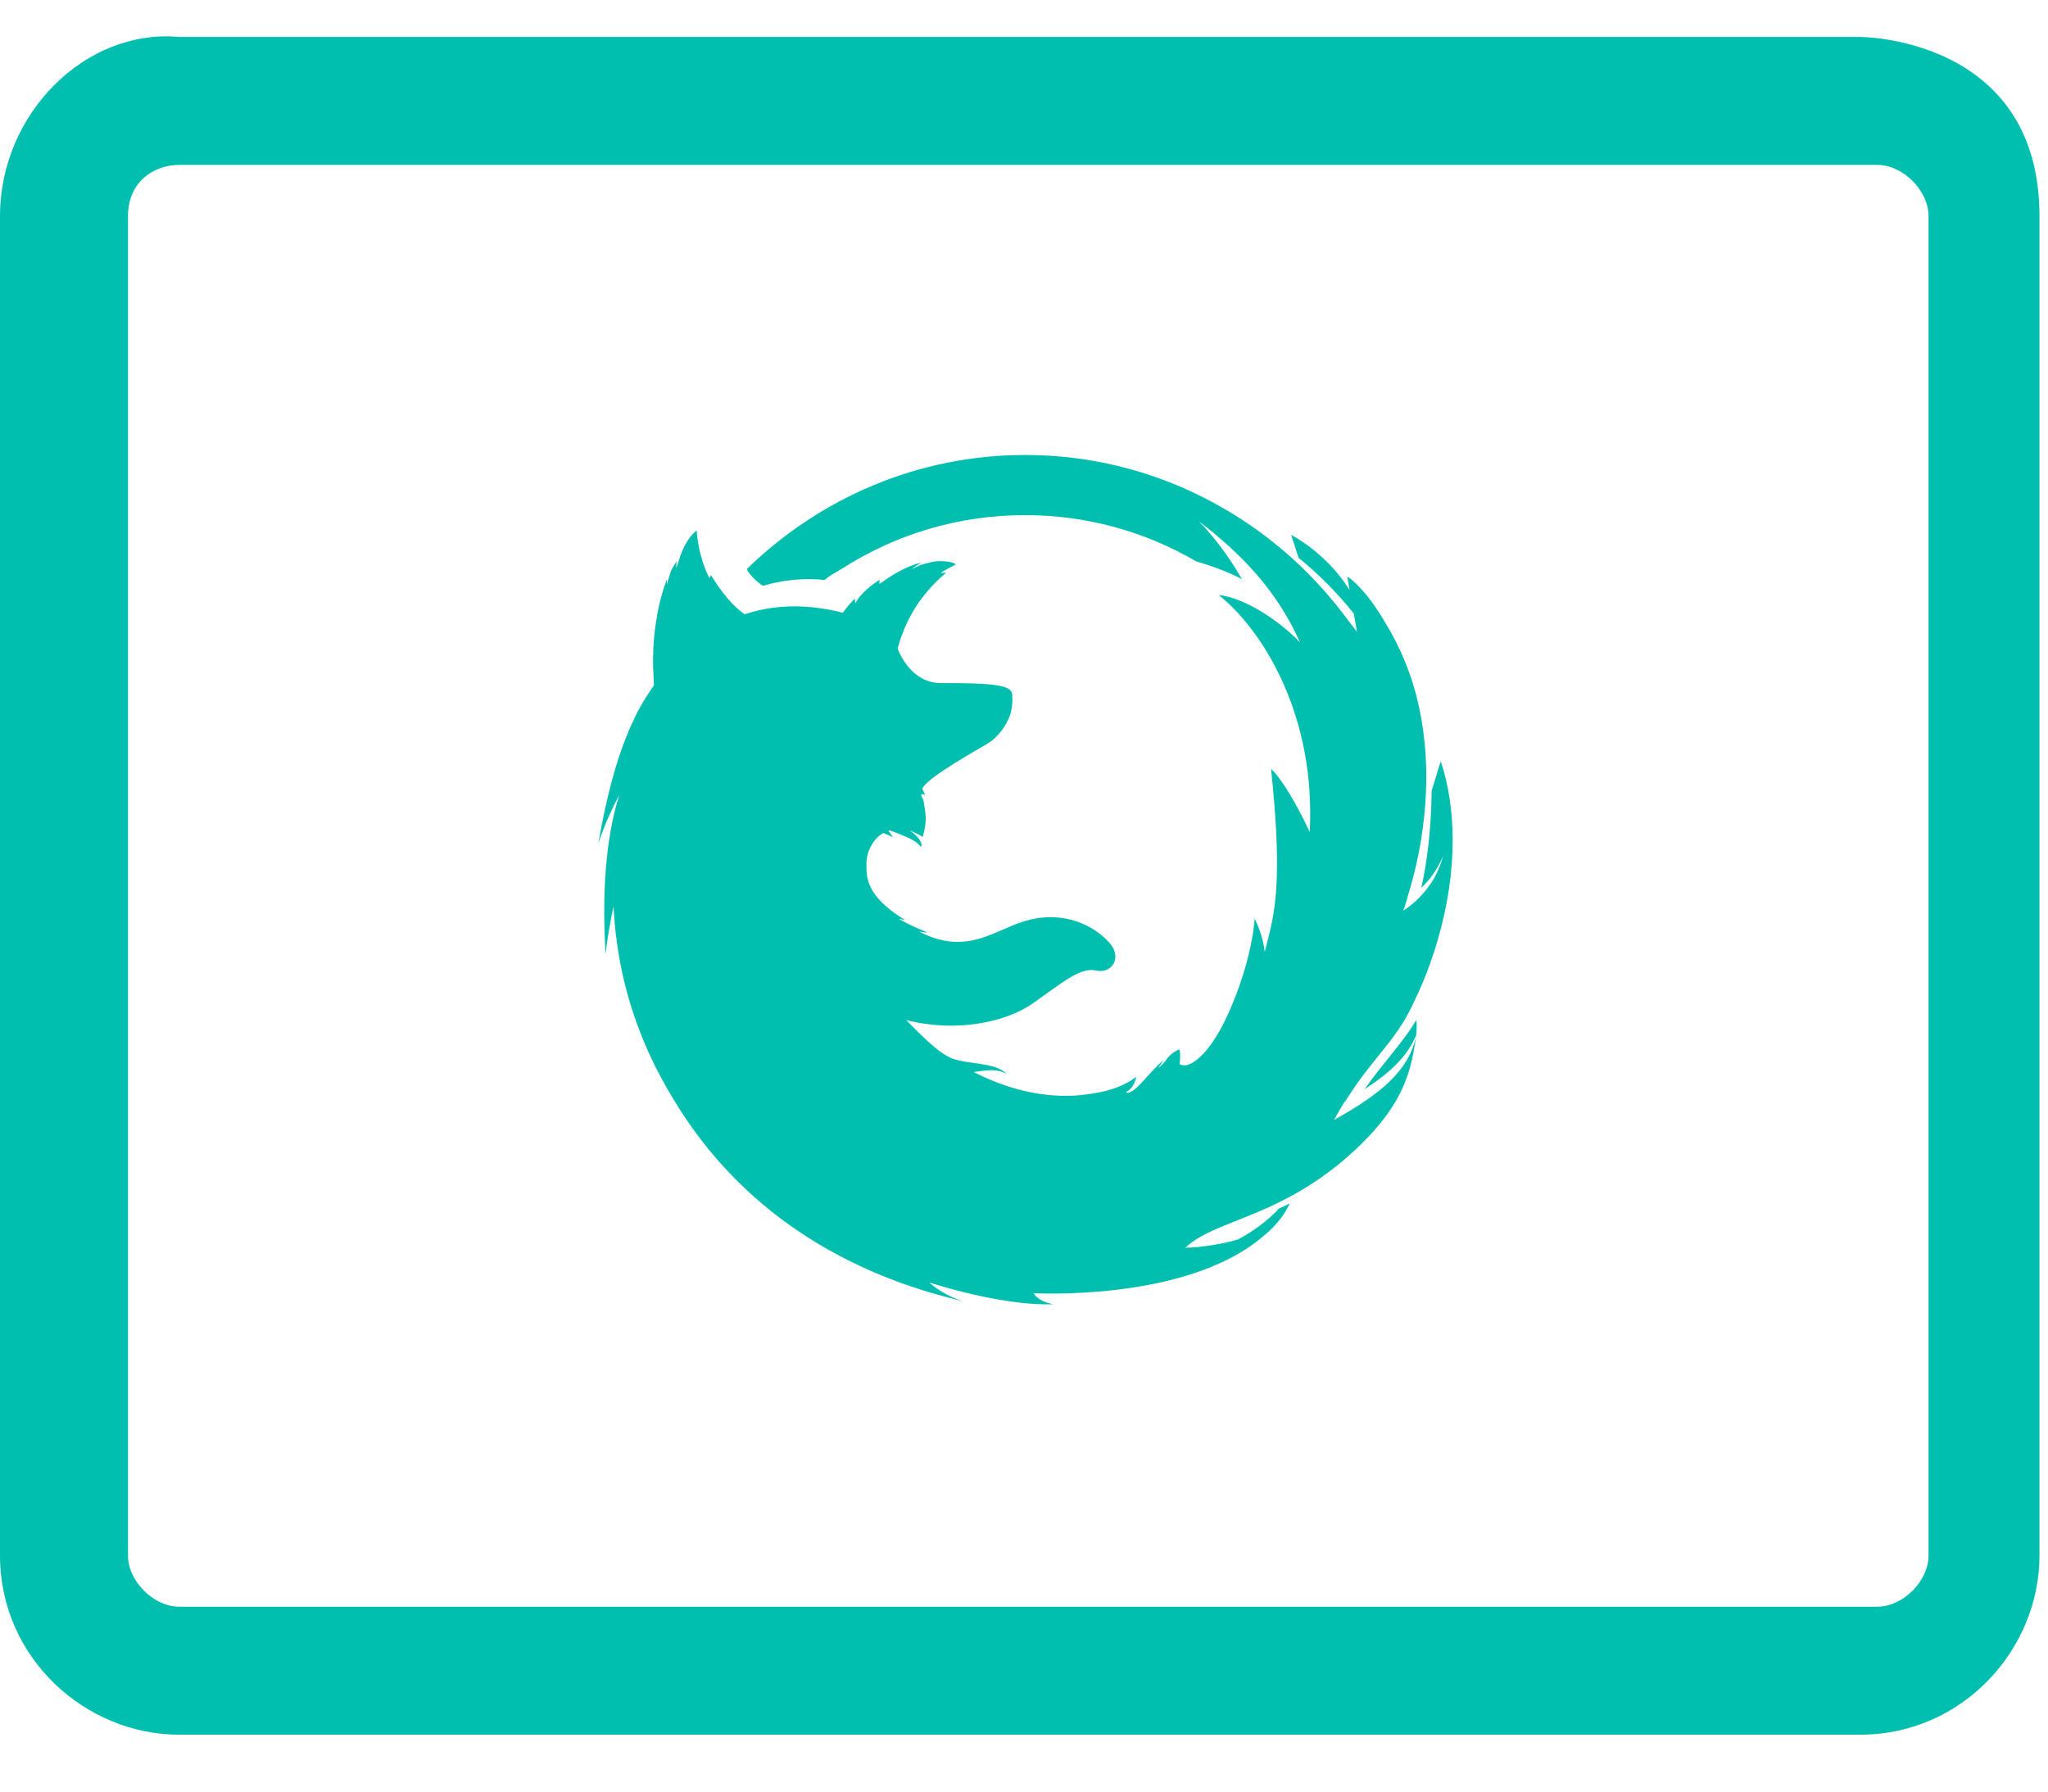
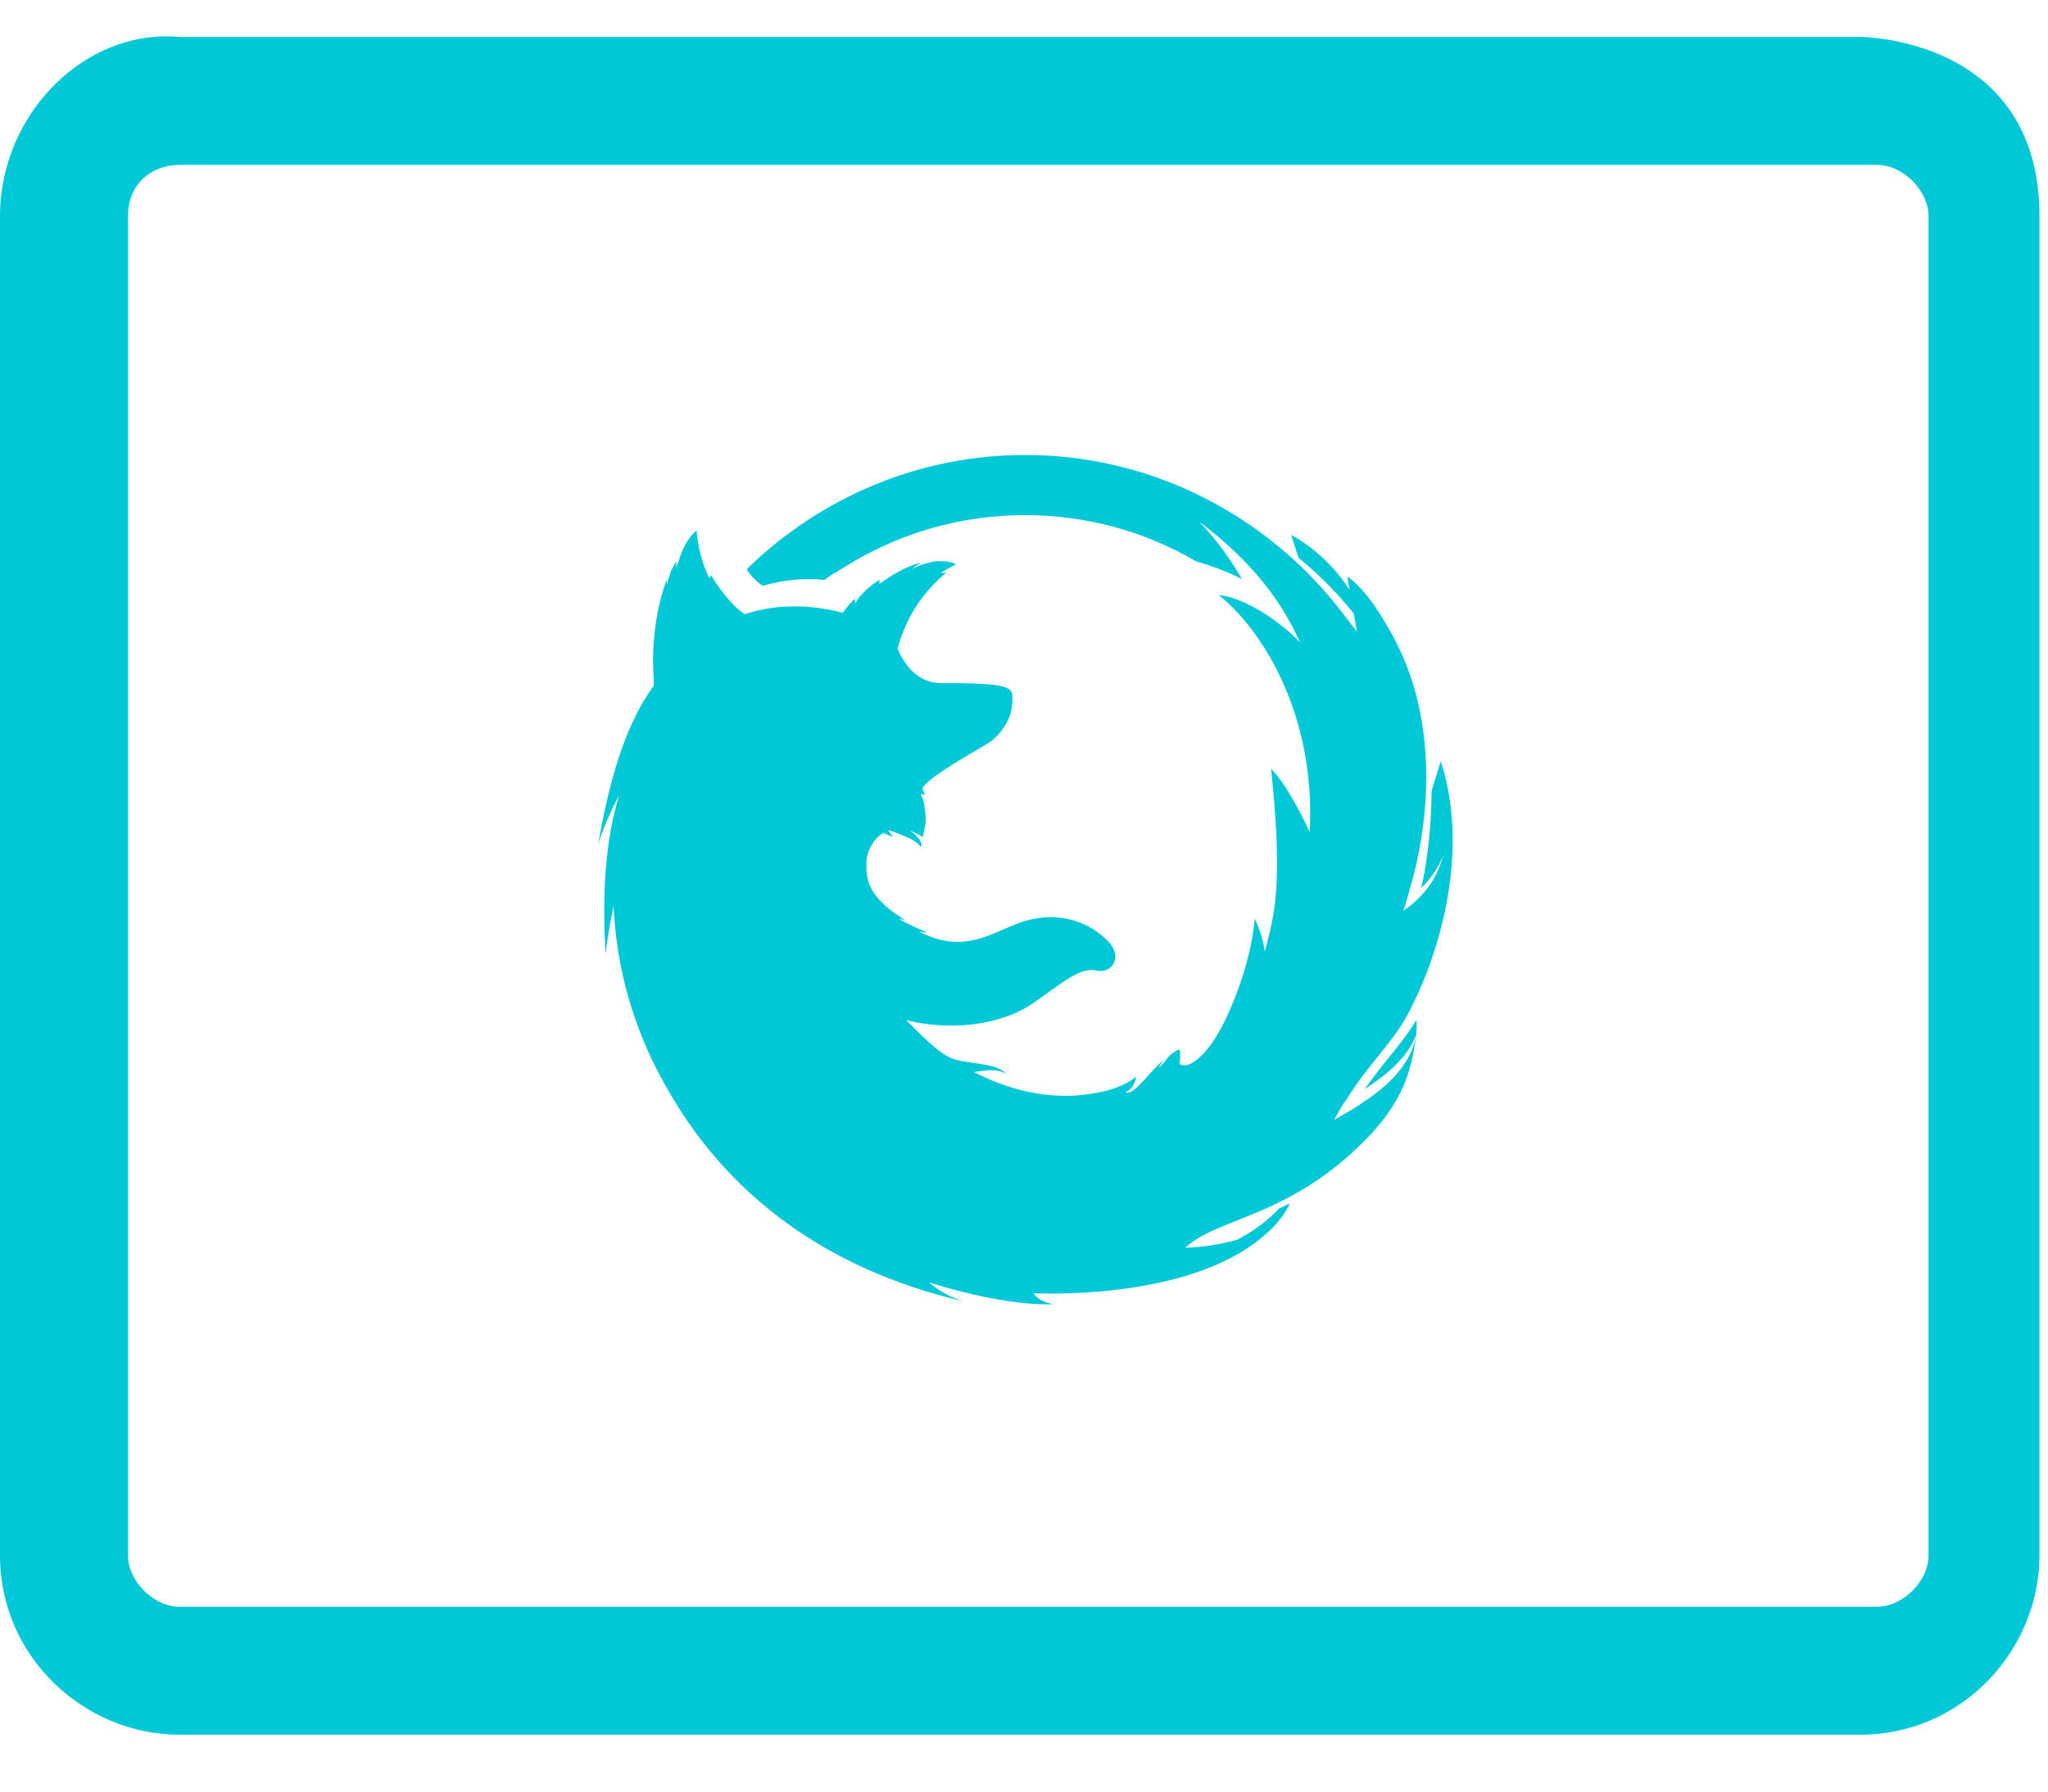
<svg xmlns="http://www.w3.org/2000/svg" width="24px" height="21px" viewBox="0 0 24 21" version="1.1">
  <defs />
  <g id="Page-1-Copy-3" stroke="none" stroke-width="1" fill="none" fill-rule="evenodd">
-     <path d="M15.807,6.77 C15.799,6.763 15.795,6.76 15.795,6.76 C15.802,6.766 15.81,6.772 15.817,6.779 C15.824,6.785 15.832,6.792 15.839,6.8 C15.811,6.773 15.795,6.76 15.795,6.76 C15.802,6.768 15.809,6.776 15.816,6.784 C15.798,6.767 15.788,6.758 15.788,6.758 C15.788,6.758 15.798,6.816 15.816,6.918 C15.545,6.478 15.131,6.27 15.131,6.27 C15.131,6.27 15.165,6.38 15.218,6.539 C15.463,6.737 15.678,6.959 15.865,7.192 C15.865,7.196 15.866,7.2 15.867,7.204 C15.877,7.266 15.889,7.333 15.902,7.405 C15.868,7.36 15.834,7.316 15.798,7.271 C15.409,6.741 14.919,6.295 14.351,5.966 C14.356,5.967 14.347,5.965 14.351,5.966 C13.661,5.563 12.864,5.333 12.014,5.333 C10.754,5.333 9.608,5.839 8.757,6.665 C8.734,6.688 8.896,6.852 8.944,6.866 C9.184,6.793 9.454,6.774 9.662,6.798 C9.762,6.719 9.747,6.742 9.853,6.673 L9.854,6.674 C10.495,6.26 11.237,6.038 12.012,6.038 C12.726,6.038 13.411,6.226 14.016,6.579 C14.175,6.626 14.376,6.695 14.554,6.788 C14.369,6.466 14.18,6.244 14.048,6.109 C14.599,6.529 14.898,6.907 15.094,7.252 C15.11,7.28 15.125,7.308 15.14,7.335 C15.174,7.401 15.206,7.466 15.235,7.53 C15.047,7.331 14.757,7.126 14.503,7.03 C14.482,7.022 14.462,7.015 14.442,7.009 C14.385,6.991 14.331,6.979 14.281,6.975 C14.684,7.285 15.345,8.17 15.354,9.509 L15.354,9.531 C15.354,9.604 15.352,9.677 15.348,9.752 C15.274,9.59 15.156,9.365 15.044,9.198 C15.016,9.156 14.988,9.118 14.962,9.085 C14.939,9.056 14.916,9.031 14.895,9.012 C15.015,10.139 14.96,10.578 14.886,10.898 C14.879,10.928 14.872,10.956 14.865,10.985 C14.85,11.043 14.835,11.099 14.821,11.157 C14.816,11.114 14.809,11.074 14.8,11.036 C14.779,10.948 14.75,10.875 14.726,10.817 C14.718,10.799 14.71,10.781 14.703,10.766 C14.703,10.766 14.695,10.97 14.604,11.3 C14.56,11.461 14.495,11.652 14.401,11.864 C14.238,12.234 14.07,12.41 13.956,12.466 C13.919,12.485 13.888,12.49 13.864,12.486 C13.837,12.484 13.823,12.473 13.823,12.471 C13.826,12.445 13.829,12.418 13.83,12.393 C13.831,12.357 13.829,12.324 13.82,12.3 C13.82,12.3 13.729,12.332 13.67,12.417 C13.646,12.452 13.616,12.485 13.575,12.517 C13.568,12.522 13.641,12.422 13.635,12.426 C13.6,12.456 13.562,12.491 13.524,12.532 C13.483,12.575 13.443,12.62 13.406,12.661 C13.315,12.76 13.238,12.834 13.192,12.8 C13.222,12.791 13.249,12.767 13.27,12.735 C13.292,12.703 13.308,12.662 13.315,12.622 C13.26,12.662 13.121,12.769 12.808,12.817 C12.75,12.826 12.607,12.852 12.401,12.843 C12.151,12.832 11.808,12.77 11.412,12.566 C11.494,12.556 11.61,12.53 11.714,12.555 C11.742,12.562 11.77,12.572 11.795,12.588 C11.784,12.576 11.771,12.565 11.756,12.555 C11.621,12.458 11.364,12.474 11.175,12.413 C10.994,12.353 10.757,12.091 10.62,11.958 C10.671,11.97 10.722,11.981 10.774,11.99 C10.81,11.996 10.845,12.001 10.881,12.005 C10.936,12.012 10.992,12.017 11.047,12.02 C11.462,12.038 11.856,11.936 12.111,11.756 C12.457,11.512 12.662,11.334 12.846,11.376 C12.863,11.38 12.88,11.381 12.897,11.381 C12.904,11.381 12.911,11.381 12.918,11.38 C13.019,11.369 13.086,11.282 13.067,11.179 C13.061,11.14 13.042,11.099 13.008,11.059 C12.911,10.943 12.717,10.8 12.453,10.761 C12.332,10.743 12.198,10.747 12.05,10.785 C11.781,10.854 11.542,11.039 11.226,11.04 C11.12,11.041 11.006,11.021 10.879,10.969 C10.848,10.956 10.816,10.942 10.784,10.926 C10.752,10.909 10.89,10.945 10.855,10.924 C10.758,10.887 10.582,10.804 10.538,10.772 C10.531,10.767 10.611,10.787 10.603,10.782 C10.123,10.489 10.154,10.255 10.154,10.11 C10.154,10.052 10.172,9.983 10.206,9.92 C10.239,9.857 10.287,9.8 10.351,9.764 C10.391,9.778 10.422,9.792 10.441,9.802 C10.455,9.808 10.463,9.813 10.463,9.813 C10.463,9.813 10.458,9.805 10.451,9.794 C10.44,9.777 10.423,9.752 10.411,9.737 C10.416,9.735 10.42,9.734 10.425,9.733 C10.459,9.744 10.517,9.766 10.572,9.789 C10.61,9.805 10.647,9.821 10.673,9.834 C10.761,9.879 10.79,9.926 10.79,9.926 C10.79,9.926 10.81,9.913 10.789,9.866 C10.785,9.858 10.777,9.843 10.762,9.824 C10.743,9.799 10.712,9.768 10.663,9.737 C10.665,9.737 10.666,9.737 10.667,9.737 C10.713,9.755 10.761,9.779 10.814,9.81 C10.816,9.797 10.819,9.785 10.822,9.772 C10.822,9.77 10.823,9.769 10.823,9.767 C10.824,9.764 10.825,9.761 10.826,9.759 C10.828,9.748 10.831,9.737 10.833,9.726 C10.837,9.707 10.841,9.687 10.844,9.666 C10.849,9.621 10.851,9.569 10.841,9.504 C10.825,9.403 10.827,9.377 10.802,9.34 C10.782,9.309 10.808,9.295 10.841,9.323 C10.833,9.298 10.822,9.273 10.809,9.248 C10.809,9.248 10.809,9.248 10.809,9.247 C10.812,9.233 10.824,9.216 10.843,9.196 C10.847,9.191 10.853,9.185 10.859,9.18 C10.864,9.174 10.87,9.169 10.876,9.164 C11.061,9 11.567,8.725 11.612,8.691 C11.686,8.634 11.762,8.546 11.81,8.444 C11.825,8.417 11.838,8.383 11.847,8.344 C11.86,8.293 11.867,8.231 11.863,8.155 C11.86,8.094 11.835,8.048 11.615,8.024 C11.497,8.012 11.321,8.006 11.062,8.007 L11.034,8.007 C10.823,8.009 10.686,7.883 10.604,7.763 C10.587,7.737 10.572,7.712 10.559,7.689 C10.54,7.656 10.528,7.626 10.519,7.602 C10.548,7.492 10.588,7.386 10.636,7.285 C10.74,7.072 10.887,6.882 11.082,6.718 C11.1,6.702 11.014,6.727 11.03,6.712 C11.05,6.693 11.171,6.633 11.194,6.62 C11.208,6.612 11.179,6.598 11.131,6.588 C11.129,6.587 11.126,6.587 11.122,6.586 C11.068,6.576 10.993,6.572 10.923,6.587 C10.784,6.617 10.757,6.634 10.686,6.672 C10.715,6.641 10.809,6.592 10.786,6.597 C10.635,6.632 10.457,6.734 10.306,6.845 C10.304,6.831 10.306,6.819 10.309,6.797 C10.237,6.835 10.065,6.972 10.021,7.077 C10.021,7.054 10.021,7.042 10.018,7.017 C9.973,7.06 9.93,7.11 9.89,7.165 C9.886,7.17 9.882,7.174 9.879,7.179 C9.878,7.18 9.878,7.181 9.877,7.182 C9.757,7.151 9.642,7.131 9.531,7.119 C9.264,7.091 9.024,7.115 8.811,7.174 C8.783,7.183 8.754,7.191 8.726,7.2 C8.65,7.143 8.528,7.055 8.335,6.748 C8.323,6.729 8.322,6.79 8.311,6.77 C8.255,6.666 8.205,6.507 8.181,6.362 C8.172,6.311 8.166,6.262 8.165,6.218 C8.165,6.218 8.107,6.254 8.044,6.361 C8.02,6.401 7.995,6.452 7.973,6.515 C7.969,6.528 7.964,6.542 7.96,6.556 C7.945,6.603 7.935,6.63 7.925,6.656 C7.922,6.664 7.931,6.571 7.927,6.578 C7.922,6.591 7.912,6.606 7.901,6.623 C7.887,6.646 7.87,6.673 7.86,6.703 C7.857,6.709 7.855,6.716 7.854,6.723 C7.843,6.768 7.825,6.795 7.818,6.85 C7.818,6.852 7.818,6.853 7.817,6.854 C7.817,6.848 7.816,6.837 7.815,6.827 C7.815,6.81 7.813,6.793 7.811,6.799 C7.775,6.897 7.742,7.009 7.715,7.135 C7.676,7.334 7.636,7.607 7.66,7.953 C7.659,7.966 7.66,7.978 7.661,7.99 C7.662,8.005 7.663,8.02 7.663,8.033 C7.542,8.206 7.463,8.353 7.432,8.426 C7.401,8.488 7.37,8.558 7.34,8.634 C7.223,8.925 7.108,9.328 7.011,9.889 C7.011,9.889 7.093,9.622 7.257,9.319 C7.136,9.7 7.042,10.293 7.097,11.183 C7.099,11.163 7.11,11.058 7.137,10.901 C7.15,10.821 7.167,10.728 7.189,10.626 C7.19,10.649 7.192,10.672 7.194,10.695 C7.199,10.779 7.207,10.864 7.217,10.952 C7.223,11.004 7.23,11.057 7.238,11.11 C7.312,11.597 7.472,12.148 7.803,12.733 C8.144,13.334 9.04,14.731 11.291,15.253 C11.227,15.234 11.17,15.211 11.12,15.186 C10.975,15.114 10.89,15.033 10.89,15.033 C10.89,15.033 10.962,15.056 11.078,15.089 C11.318,15.157 11.748,15.264 12.138,15.285 C12.208,15.289 12.278,15.29 12.344,15.287 C12.152,15.253 12.114,15.158 12.114,15.158 C12.114,15.158 13.861,15.259 14.768,14.52 C14.786,14.505 14.804,14.49 14.821,14.475 C14.822,14.474 14.823,14.474 14.825,14.473 C14.961,14.357 15.06,14.23 15.113,14.107 C15.071,14.128 15.029,14.147 14.988,14.166 C14.853,14.311 14.689,14.431 14.508,14.528 C14.343,14.576 14.175,14.603 14.044,14.616 C13.984,14.622 13.932,14.625 13.891,14.625 C13.989,14.532 14.118,14.464 14.271,14.398 C14.497,14.3 14.777,14.206 15.087,14.043 C15.088,14.043 15.089,14.042 15.089,14.042 C15.108,14.032 15.126,14.022 15.145,14.012 C15.413,13.865 15.701,13.665 15.998,13.364 C16.28,13.077 16.418,12.83 16.495,12.604 C16.517,12.54 16.533,12.479 16.547,12.419 C16.57,12.318 16.584,12.221 16.599,12.126 L16.599,12.124 C16.599,12.125 16.598,12.126 16.598,12.126 C16.596,12.14 16.593,12.154 16.59,12.167 C16.505,12.539 16.194,12.79 15.838,13.008 C15.772,13.048 15.704,13.087 15.636,13.126 C15.676,13.047 15.719,12.975 15.762,12.905 C15.764,12.903 15.765,12.901 15.766,12.899 C15.765,12.901 15.765,12.902 15.764,12.904 C15.759,12.913 15.755,12.922 15.751,12.93 C15.757,12.921 15.764,12.911 15.77,12.901 C15.839,12.79 15.915,12.682 15.994,12.577 C16.181,12.334 16.366,12.131 16.487,11.908 C16.506,11.874 16.525,11.837 16.545,11.796 C16.552,11.781 16.56,11.765 16.567,11.749 C16.7,11.482 16.838,11.117 16.927,10.709 C16.967,10.527 16.997,10.335 17.012,10.139 C17.027,9.953 17.028,9.762 17.012,9.573 C17.007,9.51 17,9.447 16.991,9.385 C16.969,9.225 16.933,9.068 16.881,8.916 C16.884,8.925 16.886,8.935 16.888,8.944 C16.884,8.933 16.882,8.927 16.882,8.927 C16.882,8.927 16.841,9.057 16.777,9.269 C16.773,9.703 16.725,10.104 16.656,10.406 C16.771,10.298 16.856,10.169 16.914,10.025 C16.888,10.119 16.853,10.209 16.807,10.292 C16.751,10.388 16.687,10.466 16.625,10.528 C16.559,10.594 16.495,10.642 16.444,10.675 C16.46,10.633 16.475,10.586 16.489,10.535 C16.489,10.535 16.489,10.534 16.49,10.534 C16.493,10.521 16.497,10.507 16.5,10.494 C16.537,10.374 16.57,10.25 16.599,10.124 C16.64,9.942 16.671,9.754 16.69,9.564 C16.729,9.194 16.723,8.813 16.659,8.442 C16.628,8.258 16.582,8.077 16.52,7.9 C16.437,7.665 16.337,7.467 16.237,7.305 C16.229,7.292 16.222,7.279 16.214,7.266 C16.181,7.211 16.148,7.158 16.114,7.109 C16.003,6.949 15.889,6.827 15.795,6.76 C15.802,6.766 15.81,6.772 15.817,6.779 Z M21.8,0.433 L19.4,0.433 L17.8,0.433 L6.1,0.433 L4.6,0.433 L2.1,0.433 C1,0.333 0,1.333 0,2.533 L0,18.233 C0,19.433 1,20.333 2.1,20.333 L21.8,20.333 C23,20.333 23.9,19.333 23.9,18.233 L23.9,2.533 C23.9,0.433 21.8,0.433 21.8,0.433 Z M2.1,18.833 C1.8,18.833 1.5,18.533 1.5,18.233 L1.5,2.533 C1.5,2.133 1.8,1.933 2.1,1.933 L4.6,1.933 L6.2,1.933 L17.9,1.933 L19.5,1.933 L22,1.933 C22.3,1.933 22.6,2.233 22.6,2.533 L22.6,18.233 C22.6,18.533 22.3,18.833 22,18.833 L2.1,18.833 Z M16.595,12.134 C16.603,12.07 16.604,12.011 16.597,11.956 C16.445,12.217 16.211,12.453 15.992,12.766 C16.26,12.594 16.489,12.397 16.595,12.134 Z" id="Combined-Shape" fill="#00BFAE" />
+     <path d="M15.807,6.77 C15.799,6.763 15.795,6.76 15.795,6.76 C15.802,6.766 15.81,6.772 15.817,6.779 C15.824,6.785 15.832,6.792 15.839,6.8 C15.811,6.773 15.795,6.76 15.795,6.76 C15.802,6.768 15.809,6.776 15.816,6.784 C15.798,6.767 15.788,6.758 15.788,6.758 C15.788,6.758 15.798,6.816 15.816,6.918 C15.545,6.478 15.131,6.27 15.131,6.27 C15.131,6.27 15.165,6.38 15.218,6.539 C15.463,6.737 15.678,6.959 15.865,7.192 C15.865,7.196 15.866,7.2 15.867,7.204 C15.877,7.266 15.889,7.333 15.902,7.405 C15.868,7.36 15.834,7.316 15.798,7.271 C15.409,6.741 14.919,6.295 14.351,5.966 C14.356,5.967 14.347,5.965 14.351,5.966 C13.661,5.563 12.864,5.333 12.014,5.333 C10.754,5.333 9.608,5.839 8.757,6.665 C8.734,6.688 8.896,6.852 8.944,6.866 C9.184,6.793 9.454,6.774 9.662,6.798 C9.762,6.719 9.747,6.742 9.853,6.673 L9.854,6.674 C10.495,6.26 11.237,6.038 12.012,6.038 C12.726,6.038 13.411,6.226 14.016,6.579 C14.175,6.626 14.376,6.695 14.554,6.788 C14.369,6.466 14.18,6.244 14.048,6.109 C14.599,6.529 14.898,6.907 15.094,7.252 C15.11,7.28 15.125,7.308 15.14,7.335 C15.174,7.401 15.206,7.466 15.235,7.53 C15.047,7.331 14.757,7.126 14.503,7.03 C14.482,7.022 14.462,7.015 14.442,7.009 C14.385,6.991 14.331,6.979 14.281,6.975 C14.684,7.285 15.345,8.17 15.354,9.509 L15.354,9.531 C15.354,9.604 15.352,9.677 15.348,9.752 C15.274,9.59 15.156,9.365 15.044,9.198 C15.016,9.156 14.988,9.118 14.962,9.085 C14.939,9.056 14.916,9.031 14.895,9.012 C15.015,10.139 14.96,10.578 14.886,10.898 C14.879,10.928 14.872,10.956 14.865,10.985 C14.85,11.043 14.835,11.099 14.821,11.157 C14.816,11.114 14.809,11.074 14.8,11.036 C14.779,10.948 14.75,10.875 14.726,10.817 C14.718,10.799 14.71,10.781 14.703,10.766 C14.703,10.766 14.695,10.97 14.604,11.3 C14.56,11.461 14.495,11.652 14.401,11.864 C14.238,12.234 14.07,12.41 13.956,12.466 C13.919,12.485 13.888,12.49 13.864,12.486 C13.837,12.484 13.823,12.473 13.823,12.471 C13.826,12.445 13.829,12.418 13.83,12.393 C13.831,12.357 13.829,12.324 13.82,12.3 C13.82,12.3 13.729,12.332 13.67,12.417 C13.646,12.452 13.616,12.485 13.575,12.517 C13.568,12.522 13.641,12.422 13.635,12.426 C13.6,12.456 13.562,12.491 13.524,12.532 C13.483,12.575 13.443,12.62 13.406,12.661 C13.315,12.76 13.238,12.834 13.192,12.8 C13.222,12.791 13.249,12.767 13.27,12.735 C13.292,12.703 13.308,12.662 13.315,12.622 C13.26,12.662 13.121,12.769 12.808,12.817 C12.75,12.826 12.607,12.852 12.401,12.843 C12.151,12.832 11.808,12.77 11.412,12.566 C11.494,12.556 11.61,12.53 11.714,12.555 C11.742,12.562 11.77,12.572 11.795,12.588 C11.784,12.576 11.771,12.565 11.756,12.555 C11.621,12.458 11.364,12.474 11.175,12.413 C10.994,12.353 10.757,12.091 10.62,11.958 C10.671,11.97 10.722,11.981 10.774,11.99 C10.81,11.996 10.845,12.001 10.881,12.005 C10.936,12.012 10.992,12.017 11.047,12.02 C11.462,12.038 11.856,11.936 12.111,11.756 C12.457,11.512 12.662,11.334 12.846,11.376 C12.863,11.38 12.88,11.381 12.897,11.381 C12.904,11.381 12.911,11.381 12.918,11.38 C13.019,11.369 13.086,11.282 13.067,11.179 C13.061,11.14 13.042,11.099 13.008,11.059 C12.911,10.943 12.717,10.8 12.453,10.761 C12.332,10.743 12.198,10.747 12.05,10.785 C11.781,10.854 11.542,11.039 11.226,11.04 C11.12,11.041 11.006,11.021 10.879,10.969 C10.848,10.956 10.816,10.942 10.784,10.926 C10.752,10.909 10.89,10.945 10.855,10.924 C10.758,10.887 10.582,10.804 10.538,10.772 C10.531,10.767 10.611,10.787 10.603,10.782 C10.123,10.489 10.154,10.255 10.154,10.11 C10.154,10.052 10.172,9.983 10.206,9.92 C10.239,9.857 10.287,9.8 10.351,9.764 C10.391,9.778 10.422,9.792 10.441,9.802 C10.455,9.808 10.463,9.813 10.463,9.813 C10.463,9.813 10.458,9.805 10.451,9.794 C10.44,9.777 10.423,9.752 10.411,9.737 C10.416,9.735 10.42,9.734 10.425,9.733 C10.459,9.744 10.517,9.766 10.572,9.789 C10.61,9.805 10.647,9.821 10.673,9.834 C10.761,9.879 10.79,9.926 10.79,9.926 C10.79,9.926 10.81,9.913 10.789,9.866 C10.785,9.858 10.777,9.843 10.762,9.824 C10.743,9.799 10.712,9.768 10.663,9.737 C10.665,9.737 10.666,9.737 10.667,9.737 C10.713,9.755 10.761,9.779 10.814,9.81 C10.816,9.797 10.819,9.785 10.822,9.772 C10.822,9.77 10.823,9.769 10.823,9.767 C10.824,9.764 10.825,9.761 10.826,9.759 C10.828,9.748 10.831,9.737 10.833,9.726 C10.837,9.707 10.841,9.687 10.844,9.666 C10.849,9.621 10.851,9.569 10.841,9.504 C10.825,9.403 10.827,9.377 10.802,9.34 C10.782,9.309 10.808,9.295 10.841,9.323 C10.833,9.298 10.822,9.273 10.809,9.248 C10.809,9.248 10.809,9.248 10.809,9.247 C10.812,9.233 10.824,9.216 10.843,9.196 C10.847,9.191 10.853,9.185 10.859,9.18 C10.864,9.174 10.87,9.169 10.876,9.164 C11.061,9 11.567,8.725 11.612,8.691 C11.686,8.634 11.762,8.546 11.81,8.444 C11.825,8.417 11.838,8.383 11.847,8.344 C11.86,8.293 11.867,8.231 11.863,8.155 C11.86,8.094 11.835,8.048 11.615,8.024 C11.497,8.012 11.321,8.006 11.062,8.007 L11.034,8.007 C10.823,8.009 10.686,7.883 10.604,7.763 C10.587,7.737 10.572,7.712 10.559,7.689 C10.54,7.656 10.528,7.626 10.519,7.602 C10.548,7.492 10.588,7.386 10.636,7.285 C10.74,7.072 10.887,6.882 11.082,6.718 C11.1,6.702 11.014,6.727 11.03,6.712 C11.05,6.693 11.171,6.633 11.194,6.62 C11.208,6.612 11.179,6.598 11.131,6.588 C11.129,6.587 11.126,6.587 11.122,6.586 C11.068,6.576 10.993,6.572 10.923,6.587 C10.784,6.617 10.757,6.634 10.686,6.672 C10.715,6.641 10.809,6.592 10.786,6.597 C10.635,6.632 10.457,6.734 10.306,6.845 C10.304,6.831 10.306,6.819 10.309,6.797 C10.237,6.835 10.065,6.972 10.021,7.077 C10.021,7.054 10.021,7.042 10.018,7.017 C9.973,7.06 9.93,7.11 9.89,7.165 C9.886,7.17 9.882,7.174 9.879,7.179 C9.878,7.18 9.878,7.181 9.877,7.182 C9.757,7.151 9.642,7.131 9.531,7.119 C9.264,7.091 9.024,7.115 8.811,7.174 C8.783,7.183 8.754,7.191 8.726,7.2 C8.65,7.143 8.528,7.055 8.335,6.748 C8.323,6.729 8.322,6.79 8.311,6.77 C8.255,6.666 8.205,6.507 8.181,6.362 C8.172,6.311 8.166,6.262 8.165,6.218 C8.165,6.218 8.107,6.254 8.044,6.361 C8.02,6.401 7.995,6.452 7.973,6.515 C7.969,6.528 7.964,6.542 7.96,6.556 C7.945,6.603 7.935,6.63 7.925,6.656 C7.922,6.664 7.931,6.571 7.927,6.578 C7.922,6.591 7.912,6.606 7.901,6.623 C7.887,6.646 7.87,6.673 7.86,6.703 C7.857,6.709 7.855,6.716 7.854,6.723 C7.843,6.768 7.825,6.795 7.818,6.85 C7.818,6.852 7.818,6.853 7.817,6.854 C7.817,6.848 7.816,6.837 7.815,6.827 C7.815,6.81 7.813,6.793 7.811,6.799 C7.775,6.897 7.742,7.009 7.715,7.135 C7.676,7.334 7.636,7.607 7.66,7.953 C7.659,7.966 7.66,7.978 7.661,7.99 C7.662,8.005 7.663,8.02 7.663,8.033 C7.542,8.206 7.463,8.353 7.432,8.426 C7.401,8.488 7.37,8.558 7.34,8.634 C7.223,8.925 7.108,9.328 7.011,9.889 C7.011,9.889 7.093,9.622 7.257,9.319 C7.136,9.7 7.042,10.293 7.097,11.183 C7.099,11.163 7.11,11.058 7.137,10.901 C7.15,10.821 7.167,10.728 7.189,10.626 C7.19,10.649 7.192,10.672 7.194,10.695 C7.199,10.779 7.207,10.864 7.217,10.952 C7.223,11.004 7.23,11.057 7.238,11.11 C7.312,11.597 7.472,12.148 7.803,12.733 C8.144,13.334 9.04,14.731 11.291,15.253 C11.227,15.234 11.17,15.211 11.12,15.186 C10.975,15.114 10.89,15.033 10.89,15.033 C10.89,15.033 10.962,15.056 11.078,15.089 C11.318,15.157 11.748,15.264 12.138,15.285 C12.208,15.289 12.278,15.29 12.344,15.287 C12.152,15.253 12.114,15.158 12.114,15.158 C12.114,15.158 13.861,15.259 14.768,14.52 C14.786,14.505 14.804,14.49 14.821,14.475 C14.822,14.474 14.823,14.474 14.825,14.473 C14.961,14.357 15.06,14.23 15.113,14.107 C15.071,14.128 15.029,14.147 14.988,14.166 C14.853,14.311 14.689,14.431 14.508,14.528 C14.343,14.576 14.175,14.603 14.044,14.616 C13.984,14.622 13.932,14.625 13.891,14.625 C13.989,14.532 14.118,14.464 14.271,14.398 C14.497,14.3 14.777,14.206 15.087,14.043 C15.088,14.043 15.089,14.042 15.089,14.042 C15.108,14.032 15.126,14.022 15.145,14.012 C15.413,13.865 15.701,13.665 15.998,13.364 C16.28,13.077 16.418,12.83 16.495,12.604 C16.517,12.54 16.533,12.479 16.547,12.419 C16.57,12.318 16.584,12.221 16.599,12.126 L16.599,12.124 C16.599,12.125 16.598,12.126 16.598,12.126 C16.596,12.14 16.593,12.154 16.59,12.167 C16.505,12.539 16.194,12.79 15.838,13.008 C15.772,13.048 15.704,13.087 15.636,13.126 C15.676,13.047 15.719,12.975 15.762,12.905 C15.764,12.903 15.765,12.901 15.766,12.899 C15.765,12.901 15.765,12.902 15.764,12.904 C15.759,12.913 15.755,12.922 15.751,12.93 C15.757,12.921 15.764,12.911 15.77,12.901 C15.839,12.79 15.915,12.682 15.994,12.577 C16.181,12.334 16.366,12.131 16.487,11.908 C16.506,11.874 16.525,11.837 16.545,11.796 C16.552,11.781 16.56,11.765 16.567,11.749 C16.7,11.482 16.838,11.117 16.927,10.709 C16.967,10.527 16.997,10.335 17.012,10.139 C17.027,9.953 17.028,9.762 17.012,9.573 C17.007,9.51 17,9.447 16.991,9.385 C16.969,9.225 16.933,9.068 16.881,8.916 C16.884,8.925 16.886,8.935 16.888,8.944 C16.884,8.933 16.882,8.927 16.882,8.927 C16.882,8.927 16.841,9.057 16.777,9.269 C16.773,9.703 16.725,10.104 16.656,10.406 C16.771,10.298 16.856,10.169 16.914,10.025 C16.888,10.119 16.853,10.209 16.807,10.292 C16.751,10.388 16.687,10.466 16.625,10.528 C16.559,10.594 16.495,10.642 16.444,10.675 C16.46,10.633 16.475,10.586 16.489,10.535 C16.489,10.535 16.489,10.534 16.49,10.534 C16.493,10.521 16.497,10.507 16.5,10.494 C16.537,10.374 16.57,10.25 16.599,10.124 C16.64,9.942 16.671,9.754 16.69,9.564 C16.729,9.194 16.723,8.813 16.659,8.442 C16.628,8.258 16.582,8.077 16.52,7.9 C16.437,7.665 16.337,7.467 16.237,7.305 C16.229,7.292 16.222,7.279 16.214,7.266 C16.181,7.211 16.148,7.158 16.114,7.109 C16.003,6.949 15.889,6.827 15.795,6.76 C15.802,6.766 15.81,6.772 15.817,6.779 Z M21.8,0.433 L19.4,0.433 L17.8,0.433 L6.1,0.433 L4.6,0.433 L2.1,0.433 C1,0.333 0,1.333 0,2.533 L0,18.233 C0,19.433 1,20.333 2.1,20.333 L21.8,20.333 C23,20.333 23.9,19.333 23.9,18.233 L23.9,2.533 C23.9,0.433 21.8,0.433 21.8,0.433 Z M2.1,18.833 C1.8,18.833 1.5,18.533 1.5,18.233 L1.5,2.533 C1.5,2.133 1.8,1.933 2.1,1.933 L4.6,1.933 L6.2,1.933 L17.9,1.933 L19.5,1.933 L22,1.933 C22.3,1.933 22.6,2.233 22.6,2.533 L22.6,18.233 C22.6,18.533 22.3,18.833 22,18.833 L2.1,18.833 Z M16.595,12.134 C16.603,12.07 16.604,12.011 16.597,11.956 C16.445,12.217 16.211,12.453 15.992,12.766 C16.26,12.594 16.489,12.397 16.595,12.134 Z" id="Combined-Shape" fill="#00c8d7">
+         
+         </path>
  </g>
</svg>
